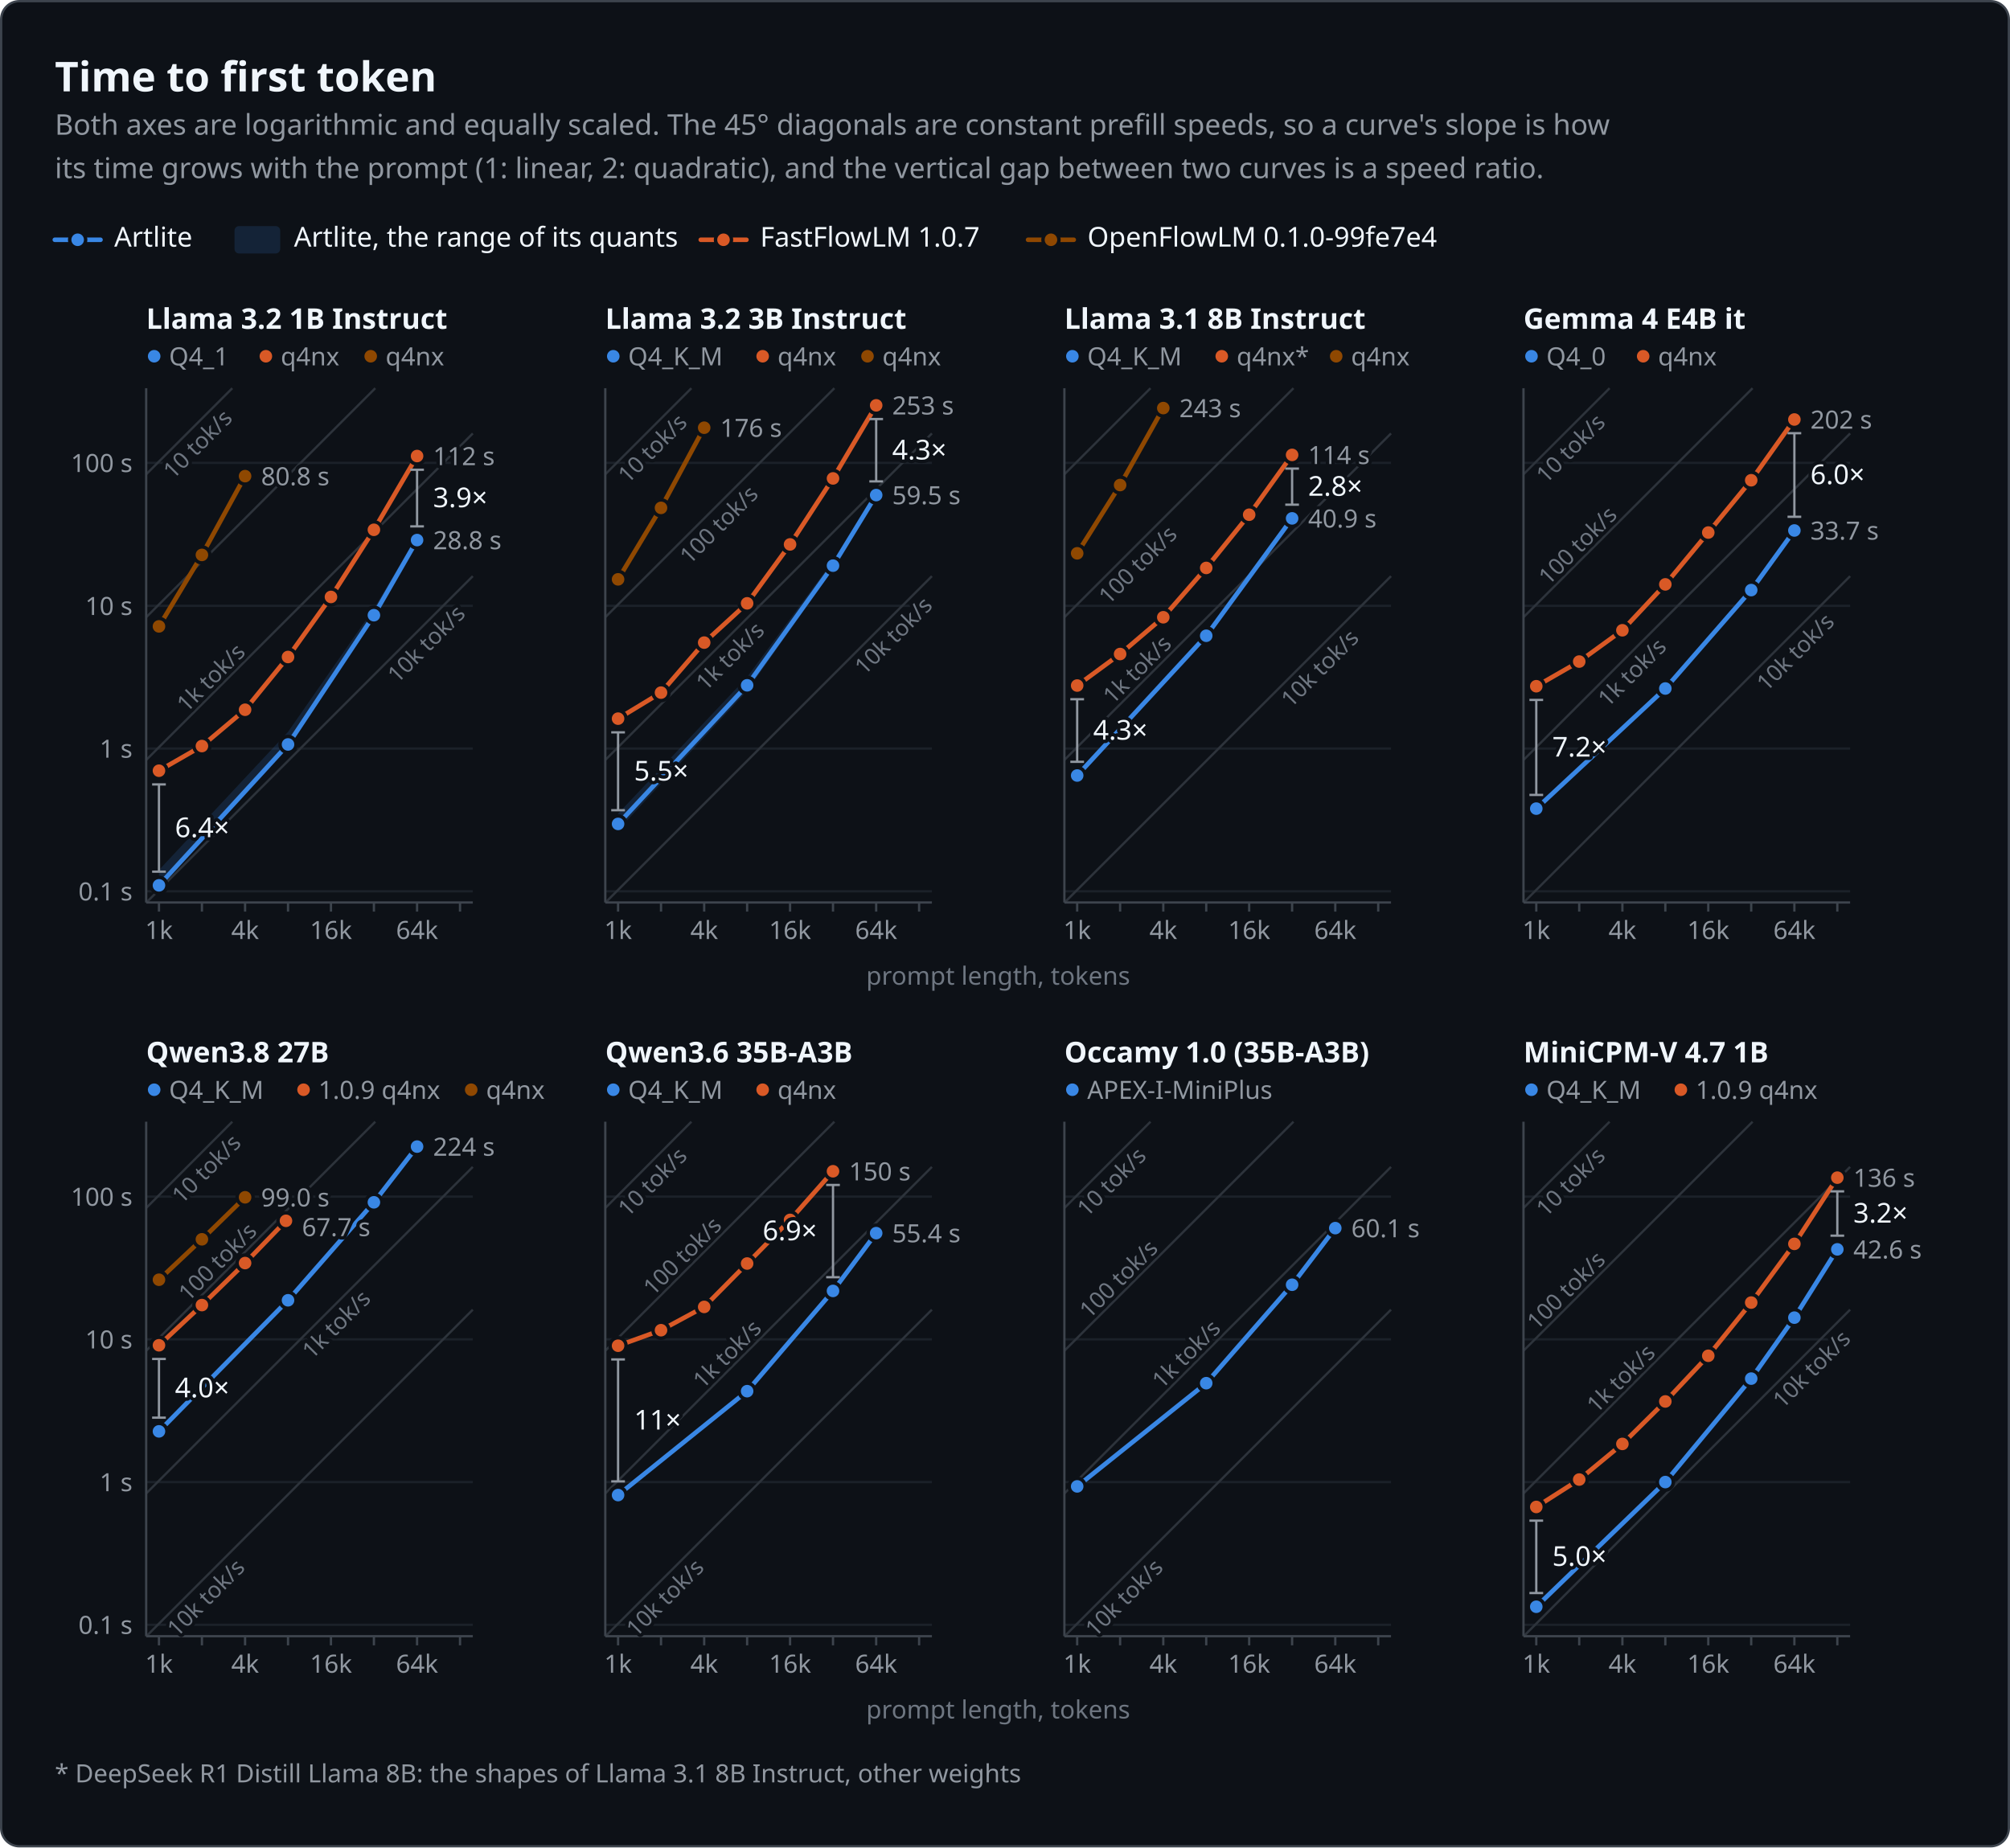
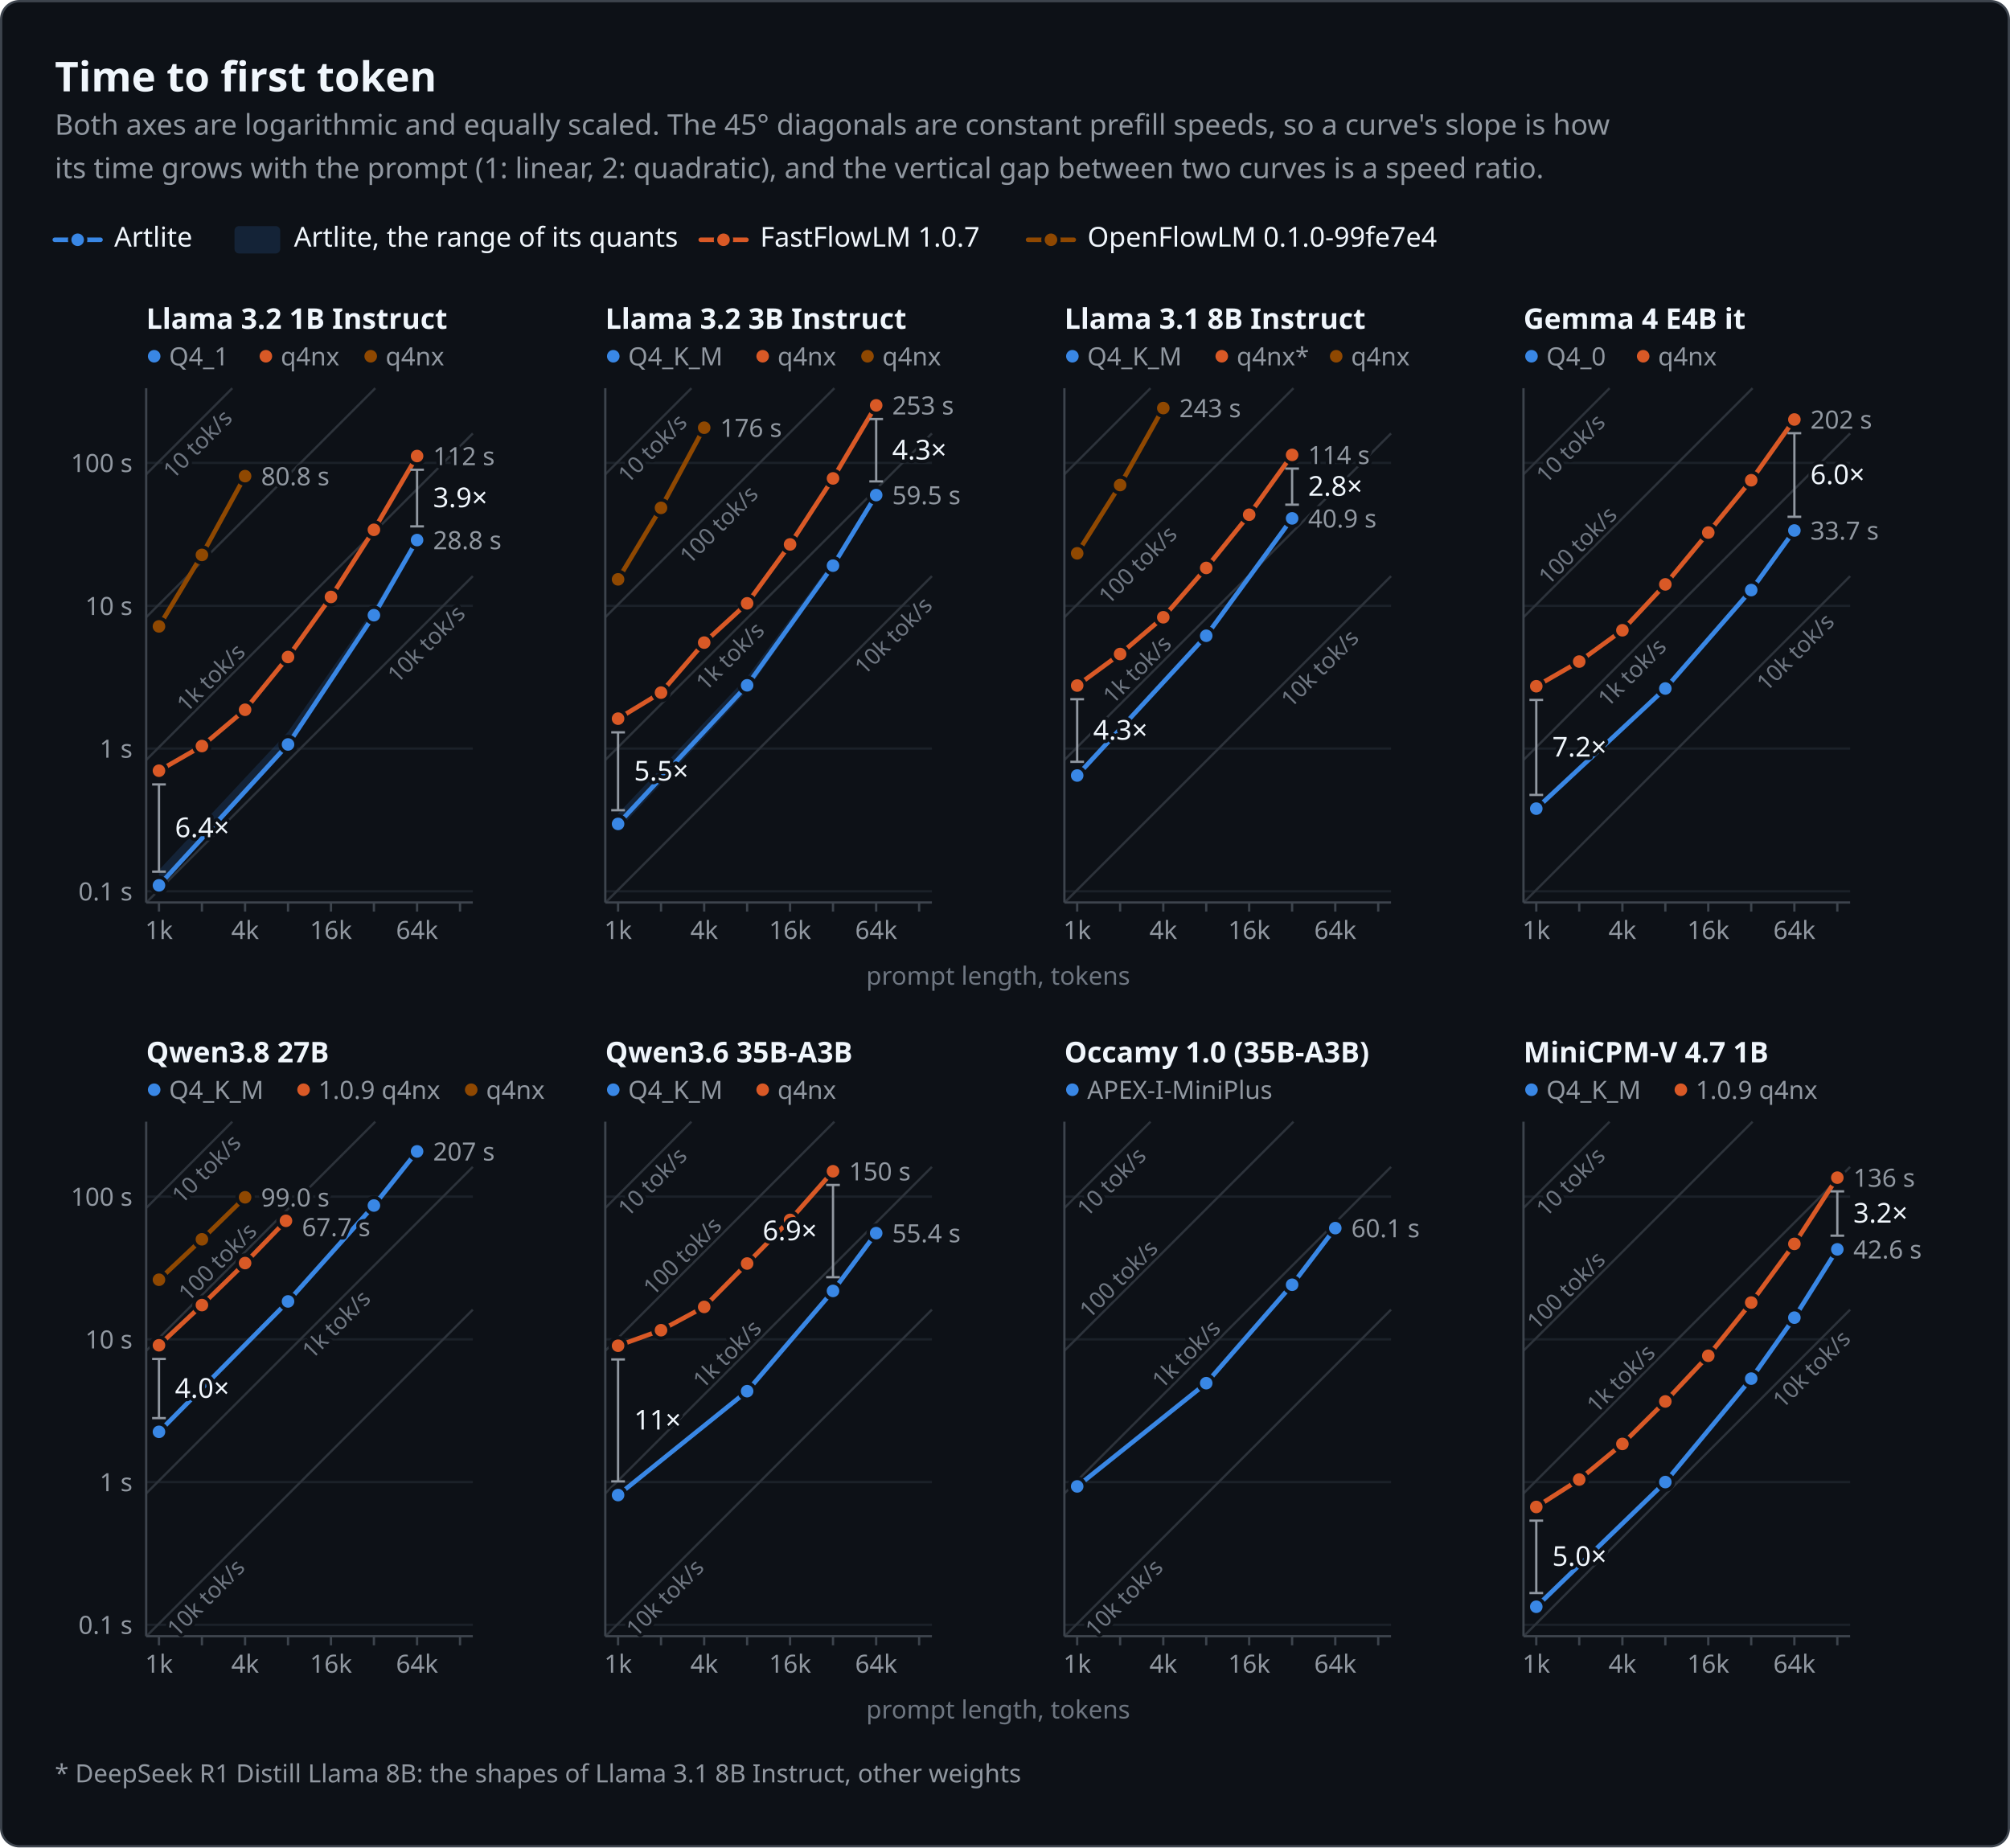
<svg xmlns="http://www.w3.org/2000/svg" width="880" height="809" viewBox="0 0 880 809" role="img" aria-labelledby="t d">
  <style>text{font-family:-apple-system, BlinkMacSystemFont, "Segoe UI", "Noto Sans", Helvetica, Arial, sans-serif;font-size:11px;fill:#9198a1;font-variant-numeric:tabular-nums}.title{font-size:18px;font-weight:600;fill:#f0f6fc}.sub{font-size:12.5px}.h{font-size:12.5px;font-weight:600;fill:#f0f6fc}.lbl{font-size:12px;fill:#f0f6fc}.lbl2{font-size:12px}.strong{font-weight:600;fill:#f0f6fc}.muted{fill:#6e7681}.small{font-size:10px}.halo{paint-order:stroke;stroke:#0d1117;stroke-width:3px;stroke-linejoin:round}.grid{stroke:#1b2129}.axis{stroke:#3d444d}.guide{stroke:#2d333b}.bracket{stroke:#9198a1;fill:none}.ft{fill:#1c5cab}.detail{font-size:12px;font-weight:400;fill:#9198a1}.tile{fill:#1b2129;stroke:#9198a1;stroke-width:1}.cut{stroke:#9198a1;stroke-width:.75;fill:none}.f0{fill:#3987e5}.l0{stroke:#3987e5;stroke-width:2;fill:none;stroke-linejoin:round;stroke-linecap:round}.d0{fill:#3987e5;stroke:#0d1117;stroke-width:1.5}.b0{fill:#3987e5;fill-opacity:.16}.f1{fill:#d95926}.l1{stroke:#d95926;stroke-width:2;fill:none;stroke-linejoin:round;stroke-linecap:round}.d1{fill:#d95926;stroke:#0d1117;stroke-width:1.5}.b1{fill:#d95926;fill-opacity:.16}.f2{fill:#199e70}.l2{stroke:#199e70;stroke-width:2;fill:none;stroke-linejoin:round;stroke-linecap:round}.d2{fill:#199e70;stroke:#0d1117;stroke-width:1.5}.b2{fill:#199e70;fill-opacity:.16}.f3{fill:#8f4801}.l3{stroke:#8f4801;stroke-width:2;fill:none;stroke-linejoin:round;stroke-linecap:round}.d3{fill:#8f4801;stroke:#0d1117;stroke-width:1.5}.b3{fill:#8f4801;fill-opacity:.16}</style>
  <rect x="0.5" y="0.5" width="879" height="808" rx="8" fill="#0d1117" stroke="#3d444d" />
  <text x="24.0" y="40.0" class="title">Time to first token</text>
  <text x="24.0" y="59.0" class="sub">Both axes are logarithmic and equally scaled. The 45° diagonals are constant prefill speeds, so a curve's slope is how</text>
  <text x="24.0" y="78.0" class="sub">its time grows with the prompt (1: linear, 2: quadratic), and the vertical gap between two curves is a speed ratio.</text>
  <line x1="24.0" y1="105.0" x2="44.0" y2="105.0" class="l0" />
  <circle cx="34" cy="105" r="3.5" class="d0" />
  <text x="50.0" y="108.0" class="lbl">Artlite</text>
  <rect x="102.672" y="99" width="20" height="12" rx="2" class="b0" />
  <text x="128.7" y="108.0" class="lbl">Artlite, the range of its quants</text>
  <line x1="306.8" y1="105.0" x2="326.8" y2="105.0" class="l1" />
  <circle cx="316.756" cy="105" r="3.5" class="d1" />
  <text x="332.8" y="108.0" class="lbl">FastFlowLM 1.0.7</text>
  <line x1="450.1" y1="105.0" x2="470.1" y2="105.0" class="l3" />
  <circle cx="460.12" cy="105" r="3.5" class="d3" />
  <text x="476.1" y="108.0" class="lbl">OpenFlowLM 0.1.0-99fe7e4</text>
  <text x="64.0" y="144.0" class="h">Llama 3.2 1B Instruct</text>
  <circle cx="67.5" cy="156.0" r="3.5" class="d0" />
  <text x="74.0" y="160.0">Q4_1</text>
  <circle cx="116.4" cy="156.0" r="3.5" class="d1" />
  <text x="122.9" y="160.0">q4nx</text>
  <circle cx="162.3" cy="156.0" r="3.5" class="d3" />
  <text x="168.8" y="160.0">q4nx</text>
  <line x1="64.0" y1="390.3" x2="207.0" y2="390.3" class="grid" />
  <text x="58.0" y="394.3" text-anchor="end">0.1 s</text>
  <line x1="64.0" y1="327.8" x2="207.0" y2="327.8" class="grid" />
  <text x="58.0" y="331.8" text-anchor="end">1 s</text>
  <line x1="64.0" y1="265.3" x2="207.0" y2="265.3" class="grid" />
  <text x="58.0" y="269.3" text-anchor="end">10 s</text>
  <line x1="64.0" y1="202.7" x2="207.0" y2="202.7" class="grid" />
  <text x="58.0" y="206.7" text-anchor="end">100 s</text>
  <line x1="64.0" y1="207.7" x2="101.7" y2="170.0" class="guide" />
  <line x1="64.0" y1="270.3" x2="164.3" y2="170.0" class="guide" />
  <line x1="64.0" y1="332.8" x2="207.0" y2="189.8" class="guide" />
  <line x1="64.1" y1="395.2" x2="207.0" y2="252.3" class="guide" />
  <line x1="64.0" y1="395.2" x2="207.0" y2="395.2" class="axis" />
  <line x1="64.0" y1="170.0" x2="64.0" y2="395.2" class="axis" />
  <line x1="69.6" y1="395.2" x2="69.6" y2="399.2" class="axis" />
  <text x="69.6" y="411.2" text-anchor="middle">1k</text>
  <line x1="88.4" y1="395.2" x2="88.4" y2="399.2" class="axis" />
  <line x1="107.3" y1="395.2" x2="107.3" y2="399.2" class="axis" />
  <text x="107.3" y="411.2" text-anchor="middle">4k</text>
  <line x1="126.1" y1="395.2" x2="126.1" y2="399.2" class="axis" />
  <line x1="144.9" y1="395.2" x2="144.9" y2="399.2" class="axis" />
  <text x="144.9" y="411.2" text-anchor="middle">16k</text>
  <line x1="163.7" y1="395.2" x2="163.7" y2="399.2" class="axis" />
  <line x1="182.6" y1="395.2" x2="182.6" y2="399.2" class="axis" />
  <text x="182.6" y="411.2" text-anchor="middle">64k</text>
  <line x1="201.4" y1="395.2" x2="201.4" y2="399.2" class="axis" />
  <polygon points="69.6,381.0 126.1,320.5 163.7,266.5 182.6,234.8 182.6,236.6 163.7,269.4 126.1,326.0 69.6,387.7" class="b0" />
  <polyline points="69.6,337.5 88.4,326.7 107.3,310.8 126.1,287.7 144.9,261.4 163.7,232.0 182.6,199.7" class="l1" />
  <circle cx="69.6" cy="337.5" r="3.5" class="d1" />
  <circle cx="88.4" cy="326.7" r="3.5" class="d1" />
  <circle cx="107.3" cy="310.8" r="3.5" class="d1" />
  <circle cx="126.1" cy="287.7" r="3.5" class="d1" />
  <circle cx="144.9" cy="261.4" r="3.5" class="d1" />
  <circle cx="163.7" cy="232.0" r="3.5" class="d1" />
  <circle cx="182.6" cy="199.7" r="3.5" class="d1" />
  <polyline points="69.6,274.3 88.4,243.0 107.3,208.5" class="l3" />
  <circle cx="69.6" cy="274.3" r="3.5" class="d3" />
  <circle cx="88.4" cy="243.0" r="3.5" class="d3" />
  <circle cx="107.3" cy="208.5" r="3.5" class="d3" />
  <polyline points="69.6,387.7 126.1,326.0 163.7,269.4 182.6,236.5" class="l0" />
  <circle cx="69.6" cy="387.7" r="3.5" class="d0" />
  <circle cx="126.1" cy="326.0" r="3.5" class="d0" />
  <circle cx="163.7" cy="269.4" r="3.5" class="d0" />
  <circle cx="182.6" cy="236.5" r="3.5" class="d0" />
  <text x="189.6" y="203.7" class="halo">112 s</text>
  <text x="114.3" y="212.5" class="halo">80.8 s</text>
  <text x="189.6" y="240.5" class="halo">28.8 s</text>
  <path d="M66.6,381.7h6M69.6,381.7V343.5M66.6,343.5h6" class="bracket" />
  <text x="76.6" y="366.6" class="lbl halo">6.4×</text>
  <path d="M179.6,230.5h6M182.6,230.5V205.7M179.6,205.7h6" class="bracket" />
  <text x="189.6" y="222.1" class="lbl halo">3.9×</text>
  <text x="89.0" y="196.9" text-anchor="middle" class="muted small halo" transform="rotate(-45.0 89.0 196.9)">10 tok/s</text>
  <text x="94.8" y="299.2" text-anchor="middle" class="muted small halo" transform="rotate(-45.0 94.8 299.2)">1k tok/s</text>
  <text x="189.1" y="284.4" text-anchor="middle" class="muted small halo" transform="rotate(-45.0 189.1 284.4)">10k tok/s</text>
  <text x="265.0" y="144.0" class="h">Llama 3.2 3B Instruct</text>
  <circle cx="268.5" cy="156.0" r="3.5" class="d0" />
  <text x="275.0" y="160.0">Q4_K_M</text>
  <circle cx="333.9" cy="156.0" r="3.5" class="d1" />
  <text x="340.4" y="160.0">q4nx</text>
  <circle cx="379.8" cy="156.0" r="3.5" class="d3" />
  <text x="386.3" y="160.0">q4nx</text>
  <line x1="265.0" y1="390.3" x2="408.0" y2="390.3" class="grid" />
  <line x1="265.0" y1="327.8" x2="408.0" y2="327.8" class="grid" />
  <line x1="265.0" y1="265.3" x2="408.0" y2="265.3" class="grid" />
  <line x1="265.0" y1="202.7" x2="408.0" y2="202.7" class="grid" />
  <line x1="265.0" y1="207.7" x2="302.7" y2="170.0" class="guide" />
  <line x1="265.0" y1="270.3" x2="365.3" y2="170.0" class="guide" />
  <line x1="265.0" y1="332.8" x2="408.0" y2="189.8" class="guide" />
  <line x1="265.1" y1="395.2" x2="408.0" y2="252.3" class="guide" />
  <line x1="265.0" y1="395.2" x2="408.0" y2="395.2" class="axis" />
  <line x1="265.0" y1="170.0" x2="265.0" y2="395.2" class="axis" />
  <line x1="270.6" y1="395.2" x2="270.6" y2="399.2" class="axis" />
  <text x="270.6" y="411.2" text-anchor="middle">1k</text>
  <line x1="289.4" y1="395.2" x2="289.4" y2="399.2" class="axis" />
  <line x1="308.3" y1="395.2" x2="308.3" y2="399.2" class="axis" />
  <text x="308.3" y="411.2" text-anchor="middle">4k</text>
  <line x1="327.1" y1="395.2" x2="327.1" y2="399.2" class="axis" />
  <line x1="345.9" y1="395.2" x2="345.9" y2="399.2" class="axis" />
  <text x="345.9" y="411.2" text-anchor="middle">16k</text>
  <line x1="364.7" y1="395.2" x2="364.7" y2="399.2" class="axis" />
  <line x1="383.6" y1="395.2" x2="383.6" y2="399.2" class="axis" />
  <text x="383.6" y="411.2" text-anchor="middle">64k</text>
  <line x1="402.4" y1="395.2" x2="402.4" y2="399.2" class="axis" />
  <polygon points="270.6,356.3 327.1,296.5 364.7,245.6 364.7,249.2 327.1,302.5 270.6,363.5" class="b0" />
  <polyline points="270.6,314.7 289.4,303.3 308.3,281.4 327.1,264.2 345.9,238.4 364.7,209.5 383.6,177.5" class="l1" />
  <circle cx="270.6" cy="314.7" r="3.5" class="d1" />
  <circle cx="289.4" cy="303.3" r="3.5" class="d1" />
  <circle cx="308.3" cy="281.4" r="3.5" class="d1" />
  <circle cx="327.1" cy="264.2" r="3.5" class="d1" />
  <circle cx="345.9" cy="238.4" r="3.5" class="d1" />
  <circle cx="364.7" cy="209.5" r="3.5" class="d1" />
  <circle cx="383.6" cy="177.5" r="3.5" class="d1" />
  <polyline points="270.6,253.7 289.4,222.4 308.3,187.3" class="l3" />
  <circle cx="270.6" cy="253.7" r="3.5" class="d3" />
  <circle cx="289.4" cy="222.4" r="3.5" class="d3" />
  <circle cx="308.3" cy="187.3" r="3.5" class="d3" />
  <polyline points="270.6,360.8 327.1,300.1 364.7,247.7 383.6,216.8" class="l0" />
  <circle cx="270.6" cy="360.8" r="3.5" class="d0" />
  <circle cx="327.1" cy="300.1" r="3.5" class="d0" />
  <circle cx="364.7" cy="247.7" r="3.5" class="d0" />
  <circle cx="383.6" cy="216.8" r="3.5" class="d0" />
  <text x="390.6" y="181.5" class="halo">253 s</text>
  <text x="315.3" y="191.3" class="halo">176 s</text>
  <text x="390.6" y="220.8" class="halo">59.5 s</text>
  <path d="M267.6,354.8h6M270.6,354.8V320.7M267.6,320.7h6" class="bracket" />
  <text x="277.6" y="341.8" class="lbl halo">5.5×</text>
  <path d="M380.6,210.8h6M383.6,210.8V183.5M380.6,183.5h6" class="bracket" />
  <text x="390.6" y="201.2" class="lbl halo">4.3×</text>
  <text x="288.1" y="198.8" text-anchor="middle" class="muted small halo" transform="rotate(-45.0 288.1 198.8)">10 tok/s</text>
  <text x="317.2" y="232.2" text-anchor="middle" class="muted small halo" transform="rotate(-45.0 317.2 232.2)">100 tok/s</text>
  <text x="322.1" y="289.8" text-anchor="middle" class="muted small halo" transform="rotate(-45.0 322.1 289.8)">1k tok/s</text>
  <text x="393.6" y="280.8" text-anchor="middle" class="muted small halo" transform="rotate(-45.0 393.6 280.8)">10k tok/s</text>
  <text x="466.0" y="144.0" class="h">Llama 3.1 8B Instruct</text>
  <circle cx="469.5" cy="156.0" r="3.5" class="d0" />
  <text x="476.0" y="160.0">Q4_K_M</text>
  <circle cx="534.9" cy="156.0" r="3.5" class="d1" />
  <text x="541.4" y="160.0">q4nx*</text>
  <circle cx="585.0" cy="156.0" r="3.5" class="d3" />
  <text x="591.5" y="160.0">q4nx</text>
  <line x1="466.0" y1="390.3" x2="609.0" y2="390.3" class="grid" />
  <line x1="466.0" y1="327.8" x2="609.0" y2="327.8" class="grid" />
  <line x1="466.0" y1="265.3" x2="609.0" y2="265.3" class="grid" />
  <line x1="466.0" y1="202.7" x2="609.0" y2="202.7" class="grid" />
  <line x1="466.0" y1="207.7" x2="503.7" y2="170.0" class="guide" />
  <line x1="466.0" y1="270.3" x2="566.3" y2="170.0" class="guide" />
  <line x1="466.0" y1="332.8" x2="609.0" y2="189.8" class="guide" />
  <line x1="466.1" y1="395.2" x2="609.0" y2="252.3" class="guide" />
  <line x1="466.0" y1="395.2" x2="609.0" y2="395.2" class="axis" />
  <line x1="466.0" y1="170.0" x2="466.0" y2="395.2" class="axis" />
  <line x1="471.6" y1="395.2" x2="471.6" y2="399.2" class="axis" />
  <text x="471.6" y="411.2" text-anchor="middle">1k</text>
  <line x1="490.4" y1="395.2" x2="490.4" y2="399.2" class="axis" />
  <line x1="509.3" y1="395.2" x2="509.3" y2="399.2" class="axis" />
  <text x="509.3" y="411.2" text-anchor="middle">4k</text>
  <line x1="528.1" y1="395.2" x2="528.1" y2="399.2" class="axis" />
  <line x1="546.9" y1="395.2" x2="546.9" y2="399.2" class="axis" />
  <text x="546.9" y="411.2" text-anchor="middle">16k</text>
  <line x1="565.7" y1="395.2" x2="565.7" y2="399.2" class="axis" />
  <line x1="584.6" y1="395.2" x2="584.6" y2="399.2" class="axis" />
  <text x="584.6" y="411.2" text-anchor="middle">64k</text>
  <line x1="603.4" y1="395.2" x2="603.4" y2="399.2" class="axis" />
  <polygon points="471.6,339.6 528.1,278.4 565.7,227.0 565.7,227.7 528.1,279.6 471.6,341.0" class="b0" />
  <polyline points="471.6,300.2 490.4,286.4 509.3,270.3 528.1,248.7 546.9,225.4 565.7,199.2" class="l1" />
  <circle cx="471.6" cy="300.2" r="3.5" class="d1" />
  <circle cx="490.4" cy="286.4" r="3.5" class="d1" />
  <circle cx="509.3" cy="270.3" r="3.5" class="d1" />
  <circle cx="528.1" cy="248.7" r="3.5" class="d1" />
  <circle cx="546.9" cy="225.4" r="3.5" class="d1" />
  <circle cx="565.7" cy="199.2" r="3.5" class="d1" />
  <polyline points="471.6,242.3 490.4,212.4 509.3,178.7" class="l3" />
  <circle cx="471.6" cy="242.3" r="3.5" class="d3" />
  <circle cx="490.4" cy="212.4" r="3.5" class="d3" />
  <circle cx="509.3" cy="178.7" r="3.5" class="d3" />
  <polyline points="471.6,339.6 528.1,278.4 565.7,227.0" class="l0" />
  <circle cx="471.6" cy="339.6" r="3.5" class="d0" />
  <circle cx="528.1" cy="278.4" r="3.5" class="d0" />
  <circle cx="565.7" cy="227.0" r="3.5" class="d0" />
  <text x="516.3" y="182.7" class="halo">243 s</text>
  <text x="572.7" y="203.2" class="halo">114 s</text>
  <text x="572.7" y="231.0" class="halo">40.9 s</text>
  <path d="M468.6,333.6h6M471.6,333.6V306.2M468.6,306.2h6" class="bracket" />
  <text x="478.6" y="323.9" class="lbl halo">4.3×</text>
  <path d="M562.7,221.0h6M565.7,221.0V205.2M562.7,205.2h6" class="bracket" />
  <text x="572.7" y="217.1" class="lbl halo">2.8×</text>
  <text x="500.6" y="249.8" text-anchor="middle" class="muted small halo" transform="rotate(-45.0 500.6 249.8)">100 tok/s</text>
  <text x="500.3" y="295.6" text-anchor="middle" class="muted small halo" transform="rotate(-45.0 500.3 295.6)">1k tok/s</text>
  <text x="580.3" y="295.1" text-anchor="middle" class="muted small halo" transform="rotate(-45.0 580.3 295.1)">10k tok/s</text>
  <text x="667.0" y="144.0" class="h">Gemma 4 E4B it</text>
  <circle cx="670.5" cy="156.0" r="3.5" class="d0" />
  <text x="677.0" y="160.0">Q4_0</text>
  <circle cx="719.4" cy="156.0" r="3.5" class="d1" />
  <text x="725.9" y="160.0">q4nx</text>
  <line x1="667.0" y1="390.3" x2="810.0" y2="390.3" class="grid" />
  <line x1="667.0" y1="327.8" x2="810.0" y2="327.8" class="grid" />
  <line x1="667.0" y1="265.3" x2="810.0" y2="265.3" class="grid" />
  <line x1="667.0" y1="202.7" x2="810.0" y2="202.7" class="grid" />
  <line x1="667.0" y1="207.7" x2="704.7" y2="170.0" class="guide" />
  <line x1="667.0" y1="270.3" x2="767.3" y2="170.0" class="guide" />
  <line x1="667.0" y1="332.8" x2="810.0" y2="189.8" class="guide" />
  <line x1="667.1" y1="395.2" x2="810.0" y2="252.3" class="guide" />
  <line x1="667.0" y1="395.2" x2="810.0" y2="395.2" class="axis" />
  <line x1="667.0" y1="170.0" x2="667.0" y2="395.2" class="axis" />
  <line x1="672.6" y1="395.2" x2="672.6" y2="399.2" class="axis" />
  <text x="672.6" y="411.2" text-anchor="middle">1k</text>
  <line x1="691.4" y1="395.2" x2="691.4" y2="399.2" class="axis" />
  <line x1="710.3" y1="395.2" x2="710.3" y2="399.2" class="axis" />
  <text x="710.3" y="411.2" text-anchor="middle">4k</text>
  <line x1="729.1" y1="395.2" x2="729.1" y2="399.2" class="axis" />
  <line x1="747.9" y1="395.2" x2="747.9" y2="399.2" class="axis" />
  <text x="747.9" y="411.2" text-anchor="middle">16k</text>
  <line x1="766.7" y1="395.2" x2="766.7" y2="399.2" class="axis" />
  <line x1="785.6" y1="395.2" x2="785.6" y2="399.2" class="axis" />
  <text x="785.6" y="411.2" text-anchor="middle">64k</text>
  <line x1="804.4" y1="395.2" x2="804.4" y2="399.2" class="axis" />
  <polyline points="672.6,300.5 691.4,289.7 710.3,276.0 729.1,255.9 747.9,233.2 766.7,210.3 785.6,183.7" class="l1" />
  <circle cx="672.6" cy="300.5" r="3.5" class="d1" />
  <circle cx="691.4" cy="289.7" r="3.5" class="d1" />
  <circle cx="710.3" cy="276.0" r="3.5" class="d1" />
  <circle cx="729.1" cy="255.9" r="3.5" class="d1" />
  <circle cx="747.9" cy="233.2" r="3.5" class="d1" />
  <circle cx="766.7" cy="210.3" r="3.5" class="d1" />
  <circle cx="785.6" cy="183.7" r="3.5" class="d1" />
  <polyline points="672.6,354.1 729.1,301.5 766.7,258.4 785.6,232.3" class="l0" />
  <circle cx="672.6" cy="354.1" r="3.5" class="d0" />
  <circle cx="729.1" cy="301.5" r="3.5" class="d0" />
  <circle cx="766.7" cy="258.4" r="3.5" class="d0" />
  <circle cx="785.6" cy="232.3" r="3.5" class="d0" />
  <text x="792.6" y="187.7" class="halo">202 s</text>
  <text x="792.6" y="236.3" class="halo">33.7 s</text>
  <path d="M669.6,348.1h6M672.6,348.1V306.5M669.6,306.5h6" class="bracket" />
  <text x="679.6" y="331.3" class="lbl halo">7.2×</text>
  <path d="M782.6,226.3h6M785.6,226.3V189.7M782.6,189.7h6" class="bracket" />
  <text x="792.6" y="212.0" class="lbl halo">6.0×</text>
  <text x="690.1" y="198.8" text-anchor="middle" class="muted small halo" transform="rotate(-45.0 690.1 198.8)">10 tok/s</text>
  <text x="693.2" y="241.3" text-anchor="middle" class="muted small halo" transform="rotate(-45.0 693.2 241.3)">100 tok/s</text>
  <text x="717.0" y="296.9" text-anchor="middle" class="muted small halo" transform="rotate(-45.0 717.0 296.9)">1k tok/s</text>
  <text x="788.5" y="288.0" text-anchor="middle" class="muted small halo" transform="rotate(-45.0 788.5 288.0)">10k tok/s</text>
  <text x="437.0" y="431.2" text-anchor="middle" class="muted">prompt length, tokens</text>
  <text x="64.0" y="465.2" class="h">Qwen3.8 27B</text>
  <circle cx="67.5" cy="477.2" r="3.5" class="d0" />
  <text x="74.0" y="481.2">Q4_K_M</text>
  <circle cx="132.9" cy="477.2" r="3.5" class="d1" />
  <text x="139.4" y="481.2">1.0.9 q4nx</text>
  <circle cx="206.3" cy="477.2" r="3.5" class="d3" />
  <text x="212.8" y="481.2">q4nx</text>
  <line x1="64.0" y1="711.5" x2="207.0" y2="711.5" class="grid" />
  <text x="58.0" y="715.5" text-anchor="end">0.1 s</text>
  <line x1="64.0" y1="649.0" x2="207.0" y2="649.0" class="grid" />
  <text x="58.0" y="653.0" text-anchor="end">1 s</text>
  <line x1="64.0" y1="586.5" x2="207.0" y2="586.5" class="grid" />
  <text x="58.0" y="590.5" text-anchor="end">10 s</text>
  <line x1="64.0" y1="524.0" x2="207.0" y2="524.0" class="grid" />
  <text x="58.0" y="528.0" text-anchor="end">100 s</text>
  <line x1="64.0" y1="529.0" x2="101.7" y2="491.2" class="guide" />
  <line x1="64.0" y1="591.5" x2="164.3" y2="491.2" class="guide" />
  <line x1="64.0" y1="654.0" x2="207.0" y2="511.0" class="guide" />
  <line x1="64.1" y1="716.5" x2="207.0" y2="573.5" class="guide" />
  <line x1="64.0" y1="716.5" x2="207.0" y2="716.5" class="axis" />
  <line x1="64.0" y1="491.2" x2="64.0" y2="716.5" class="axis" />
  <line x1="69.6" y1="716.5" x2="69.6" y2="720.5" class="axis" />
  <text x="69.6" y="732.5" text-anchor="middle">1k</text>
  <line x1="88.4" y1="716.5" x2="88.4" y2="720.5" class="axis" />
  <line x1="107.3" y1="716.5" x2="107.3" y2="720.5" class="axis" />
  <text x="107.3" y="732.5" text-anchor="middle">4k</text>
  <line x1="126.1" y1="716.5" x2="126.1" y2="720.5" class="axis" />
  <line x1="144.9" y1="716.5" x2="144.9" y2="720.5" class="axis" />
  <text x="144.9" y="732.5" text-anchor="middle">16k</text>
  <line x1="163.7" y1="716.5" x2="163.7" y2="720.5" class="axis" />
  <line x1="182.6" y1="716.5" x2="182.6" y2="720.5" class="axis" />
  <text x="182.6" y="732.5" text-anchor="middle">64k</text>
  <line x1="201.4" y1="716.5" x2="201.4" y2="720.5" class="axis" />
  <polyline points="69.6,589.1 88.4,571.5 107.3,553.1 125.2,534.6" class="l1" />
  <circle cx="69.6" cy="589.1" r="3.5" class="d1" />
  <circle cx="88.4" cy="571.5" r="3.5" class="d1" />
  <circle cx="107.3" cy="553.1" r="3.5" class="d1" />
  <circle cx="125.2" cy="534.6" r="3.5" class="d1" />
  <polyline points="69.6,560.4 88.4,542.7 107.3,524.3" class="l3" />
  <circle cx="69.6" cy="560.4" r="3.5" class="d3" />
  <circle cx="88.4" cy="542.7" r="3.5" class="d3" />
  <circle cx="107.3" cy="524.3" r="3.5" class="d3" />
-   <polyline points="69.6,626.8 126.1,569.4 163.7,526.5 182.6,502.1" class="l0" />
-   <circle cx="69.6" cy="626.8" r="3.5" class="d0" />
-   <circle cx="126.1" cy="569.4" r="3.5" class="d0" />
-   <circle cx="163.7" cy="526.5" r="3.5" class="d0" />
-   <circle cx="182.6" cy="502.1" r="3.5" class="d0" />
-   <text x="189.6" y="506.1" class="halo">224 s</text>
+   <polyline points="69.6,627.0 126.1,569.9 163.7,527.9 182.6,504.2" class="l0" />
+   <circle cx="69.6" cy="627.0" r="3.5" class="d0" />
+   <circle cx="126.1" cy="569.9" r="3.5" class="d0" />
+   <circle cx="163.7" cy="527.9" r="3.5" class="d0" />
+   <circle cx="182.6" cy="504.2" r="3.5" class="d0" />
+   <text x="189.6" y="508.2" class="halo">207 s</text>
  <text x="114.3" y="528.3" class="halo">99.0 s</text>
  <text x="132.2" y="541.3" class="halo">67.7 s</text>
-   <path d="M66.6,620.8h6M69.6,620.8V595.1M66.6,595.1h6" class="bracket" />
-   <text x="76.6" y="611.9" class="lbl halo">4.0×</text>
+   <path d="M66.6,621.0h6M69.6,621.0V595.1M66.6,595.1h6" class="bracket" />
+   <text x="76.6" y="612.1" class="lbl halo">4.0×</text>
  <text x="92.8" y="514.3" text-anchor="middle" class="muted small halo" transform="rotate(-45.0 92.8 514.3)">10 tok/s</text>
  <text x="97.7" y="555.0" text-anchor="middle" class="muted small halo" transform="rotate(-45.0 97.7 555.0)">100 tok/s</text>
  <text x="149.7" y="582.4" text-anchor="middle" class="muted small halo" transform="rotate(-45.0 149.7 582.4)">1k tok/s</text>
  <text x="92.6" y="702.1" text-anchor="middle" class="muted small halo" transform="rotate(-45.0 92.6 702.1)">10k tok/s</text>
  <text x="265.0" y="465.2" class="h">Qwen3.6 35B-A3B</text>
  <circle cx="268.5" cy="477.2" r="3.5" class="d0" />
  <text x="275.0" y="481.2">Q4_K_M</text>
  <circle cx="333.9" cy="477.2" r="3.5" class="d1" />
  <text x="340.4" y="481.2">q4nx</text>
  <line x1="265.0" y1="711.5" x2="408.0" y2="711.5" class="grid" />
  <line x1="265.0" y1="649.0" x2="408.0" y2="649.0" class="grid" />
  <line x1="265.0" y1="586.5" x2="408.0" y2="586.5" class="grid" />
  <line x1="265.0" y1="524.0" x2="408.0" y2="524.0" class="grid" />
  <line x1="265.0" y1="529.0" x2="302.7" y2="491.2" class="guide" />
  <line x1="265.0" y1="591.5" x2="365.3" y2="491.2" class="guide" />
  <line x1="265.0" y1="654.0" x2="408.0" y2="511.0" class="guide" />
  <line x1="265.1" y1="716.5" x2="408.0" y2="573.5" class="guide" />
  <line x1="265.0" y1="716.5" x2="408.0" y2="716.5" class="axis" />
  <line x1="265.0" y1="491.2" x2="265.0" y2="716.5" class="axis" />
  <line x1="270.6" y1="716.5" x2="270.6" y2="720.5" class="axis" />
  <text x="270.6" y="732.5" text-anchor="middle">1k</text>
  <line x1="289.4" y1="716.5" x2="289.4" y2="720.5" class="axis" />
  <line x1="308.3" y1="716.5" x2="308.3" y2="720.5" class="axis" />
  <text x="308.3" y="732.5" text-anchor="middle">4k</text>
  <line x1="327.1" y1="716.5" x2="327.1" y2="720.5" class="axis" />
  <line x1="345.9" y1="716.5" x2="345.9" y2="720.5" class="axis" />
  <text x="345.9" y="732.5" text-anchor="middle">16k</text>
  <line x1="364.7" y1="716.5" x2="364.7" y2="720.5" class="axis" />
  <line x1="383.6" y1="716.5" x2="383.6" y2="720.5" class="axis" />
  <text x="383.6" y="732.5" text-anchor="middle">64k</text>
  <line x1="402.4" y1="716.5" x2="402.4" y2="720.5" class="axis" />
  <polyline points="270.6,589.3 289.4,582.5 308.3,572.3 327.1,553.3 345.9,534.2 364.7,512.9" class="l1" />
  <circle cx="270.6" cy="589.3" r="3.5" class="d1" />
  <circle cx="289.4" cy="582.5" r="3.5" class="d1" />
  <circle cx="308.3" cy="572.3" r="3.5" class="d1" />
  <circle cx="327.1" cy="553.3" r="3.5" class="d1" />
  <circle cx="345.9" cy="534.2" r="3.5" class="d1" />
  <circle cx="364.7" cy="512.9" r="3.5" class="d1" />
  <polyline points="270.6,654.7 327.1,609.2 364.7,565.3 383.6,540.0" class="l0" />
  <circle cx="270.6" cy="654.7" r="3.5" class="d0" />
  <circle cx="327.1" cy="609.2" r="3.5" class="d0" />
  <circle cx="364.7" cy="565.3" r="3.5" class="d0" />
  <circle cx="383.6" cy="540.0" r="3.5" class="d0" />
  <text x="371.7" y="516.9" class="halo">150 s</text>
  <text x="390.6" y="544.0" class="halo">55.4 s</text>
  <path d="M267.6,648.7h6M270.6,648.7V595.3M267.6,595.3h6" class="bracket" />
  <text x="277.6" y="626.0" class="lbl halo">11×</text>
  <path d="M361.7,559.3h6M364.7,559.3V518.9M361.7,518.9h6" class="bracket" />
  <text x="357.7" y="543.1" text-anchor="end" class="lbl halo">6.9×</text>
  <text x="288.1" y="520.0" text-anchor="middle" class="muted small halo" transform="rotate(-45.0 288.1 520.0)">10 tok/s</text>
  <text x="301.2" y="552.5" text-anchor="middle" class="muted small halo" transform="rotate(-45.0 301.2 552.5)">100 tok/s</text>
  <text x="320.8" y="595.4" text-anchor="middle" class="muted small halo" transform="rotate(-45.0 320.8 595.4)">1k tok/s</text>
  <text x="293.6" y="702.1" text-anchor="middle" class="muted small halo" transform="rotate(-45.0 293.6 702.1)">10k tok/s</text>
  <text x="466.0" y="465.2" class="h">Occamy 1.0 (35B-A3B)</text>
  <circle cx="469.5" cy="477.2" r="3.5" class="d0" />
  <text x="476.0" y="481.2">APEX-I-MiniPlus</text>
  <line x1="466.0" y1="711.5" x2="609.0" y2="711.5" class="grid" />
  <line x1="466.0" y1="649.0" x2="609.0" y2="649.0" class="grid" />
  <line x1="466.0" y1="586.5" x2="609.0" y2="586.5" class="grid" />
  <line x1="466.0" y1="524.0" x2="609.0" y2="524.0" class="grid" />
  <line x1="466.0" y1="529.0" x2="503.7" y2="491.2" class="guide" />
  <line x1="466.0" y1="591.5" x2="566.3" y2="491.2" class="guide" />
  <line x1="466.0" y1="654.0" x2="609.0" y2="511.0" class="guide" />
  <line x1="466.1" y1="716.5" x2="609.0" y2="573.5" class="guide" />
  <line x1="466.0" y1="716.5" x2="609.0" y2="716.5" class="axis" />
  <line x1="466.0" y1="491.2" x2="466.0" y2="716.5" class="axis" />
  <line x1="471.6" y1="716.5" x2="471.6" y2="720.5" class="axis" />
  <text x="471.6" y="732.5" text-anchor="middle">1k</text>
  <line x1="490.4" y1="716.5" x2="490.4" y2="720.5" class="axis" />
  <line x1="509.3" y1="716.5" x2="509.3" y2="720.5" class="axis" />
  <text x="509.3" y="732.5" text-anchor="middle">4k</text>
  <line x1="528.1" y1="716.5" x2="528.1" y2="720.5" class="axis" />
  <line x1="546.9" y1="716.5" x2="546.9" y2="720.5" class="axis" />
  <text x="546.9" y="732.5" text-anchor="middle">16k</text>
  <line x1="565.7" y1="716.5" x2="565.7" y2="720.5" class="axis" />
  <line x1="584.6" y1="716.5" x2="584.6" y2="720.5" class="axis" />
  <text x="584.6" y="732.5" text-anchor="middle">64k</text>
  <line x1="603.4" y1="716.5" x2="603.4" y2="720.5" class="axis" />
  <polyline points="471.6,650.9 528.1,605.7 565.7,562.6 584.6,537.8" class="l0" />
  <circle cx="471.6" cy="650.9" r="3.5" class="d0" />
  <circle cx="528.1" cy="605.7" r="3.5" class="d0" />
  <circle cx="565.7" cy="562.6" r="3.5" class="d0" />
  <circle cx="584.6" cy="537.8" r="3.5" class="d0" />
  <text x="591.6" y="541.8" class="halo">60.1 s</text>
  <text x="489.1" y="520.0" text-anchor="middle" class="muted small halo" transform="rotate(-45.0 489.1 520.0)">10 tok/s</text>
  <text x="492.2" y="562.5" text-anchor="middle" class="muted small halo" transform="rotate(-45.0 492.2 562.5)">100 tok/s</text>
  <text x="521.8" y="595.4" text-anchor="middle" class="muted small halo" transform="rotate(-45.0 521.8 595.4)">1k tok/s</text>
  <text x="494.6" y="702.1" text-anchor="middle" class="muted small halo" transform="rotate(-45.0 494.6 702.1)">10k tok/s</text>
  <text x="667.0" y="465.2" class="h">MiniCPM-V 4.7 1B</text>
  <circle cx="670.5" cy="477.2" r="3.5" class="d0" />
  <text x="677.0" y="481.2">Q4_K_M</text>
  <circle cx="735.9" cy="477.2" r="3.5" class="d1" />
  <text x="742.4" y="481.2">1.0.9 q4nx</text>
  <line x1="667.0" y1="711.5" x2="810.0" y2="711.5" class="grid" />
  <line x1="667.0" y1="649.0" x2="810.0" y2="649.0" class="grid" />
  <line x1="667.0" y1="586.5" x2="810.0" y2="586.5" class="grid" />
  <line x1="667.0" y1="524.0" x2="810.0" y2="524.0" class="grid" />
  <line x1="667.0" y1="529.0" x2="704.7" y2="491.2" class="guide" />
  <line x1="667.0" y1="591.5" x2="767.3" y2="491.2" class="guide" />
  <line x1="667.0" y1="654.0" x2="810.0" y2="511.0" class="guide" />
  <line x1="667.1" y1="716.5" x2="810.0" y2="573.5" class="guide" />
  <line x1="667.0" y1="716.5" x2="810.0" y2="716.5" class="axis" />
  <line x1="667.0" y1="491.2" x2="667.0" y2="716.5" class="axis" />
  <line x1="672.6" y1="716.5" x2="672.6" y2="720.5" class="axis" />
  <text x="672.6" y="732.5" text-anchor="middle">1k</text>
  <line x1="691.4" y1="716.5" x2="691.4" y2="720.5" class="axis" />
  <line x1="710.3" y1="716.5" x2="710.3" y2="720.5" class="axis" />
  <text x="710.3" y="732.5" text-anchor="middle">4k</text>
  <line x1="729.1" y1="716.5" x2="729.1" y2="720.5" class="axis" />
  <line x1="747.9" y1="716.5" x2="747.9" y2="720.5" class="axis" />
  <text x="747.9" y="732.5" text-anchor="middle">16k</text>
  <line x1="766.7" y1="716.5" x2="766.7" y2="720.5" class="axis" />
  <line x1="785.6" y1="716.5" x2="785.6" y2="720.5" class="axis" />
  <text x="785.6" y="732.5" text-anchor="middle">64k</text>
  <line x1="804.4" y1="716.5" x2="804.4" y2="720.5" class="axis" />
  <polyline points="672.6,659.9 691.4,647.9 710.3,632.3 729.1,613.7 747.9,593.7 766.7,570.4 785.6,544.7 804.4,515.7" class="l1" />
  <circle cx="672.6" cy="659.9" r="3.5" class="d1" />
  <circle cx="691.4" cy="647.9" r="3.5" class="d1" />
  <circle cx="710.3" cy="632.3" r="3.5" class="d1" />
  <circle cx="729.1" cy="613.7" r="3.5" class="d1" />
  <circle cx="747.9" cy="593.7" r="3.5" class="d1" />
  <circle cx="766.7" cy="570.4" r="3.5" class="d1" />
  <circle cx="785.6" cy="544.7" r="3.5" class="d1" />
  <circle cx="804.4" cy="515.7" r="3.5" class="d1" />
  <polyline points="672.6,703.6 729.1,649.0 766.7,603.7 785.6,577.0 804.4,547.1" class="l0" />
  <circle cx="672.6" cy="703.6" r="3.5" class="d0" />
  <circle cx="729.1" cy="649.0" r="3.5" class="d0" />
  <circle cx="766.7" cy="603.7" r="3.5" class="d0" />
  <circle cx="785.6" cy="577.0" r="3.5" class="d0" />
  <circle cx="804.4" cy="547.1" r="3.5" class="d0" />
  <text x="811.4" y="519.7" class="halo">136 s</text>
  <text x="811.4" y="551.1" class="halo">42.6 s</text>
  <path d="M669.6,697.6h6M672.6,697.6V665.9M669.6,665.9h6" class="bracket" />
  <text x="679.6" y="685.7" class="lbl halo">5.0×</text>
  <path d="M801.4,541.1h6M804.4,541.1V521.7M801.4,521.7h6" class="bracket" />
  <text x="811.4" y="535.4" class="lbl halo">3.2×</text>
  <text x="690.1" y="520.0" text-anchor="middle" class="muted small halo" transform="rotate(-45.0 690.1 520.0)">10 tok/s</text>
  <text x="688.1" y="567.5" text-anchor="middle" class="muted small halo" transform="rotate(-45.0 688.1 567.5)">100 tok/s</text>
  <text x="712.1" y="606.1" text-anchor="middle" class="muted small halo" transform="rotate(-45.0 712.1 606.1)">1k tok/s</text>
  <text x="795.6" y="602.0" text-anchor="middle" class="muted small halo" transform="rotate(-45.0 795.6 602.0)">10k tok/s</text>
  <text x="437.0" y="752.5" text-anchor="middle" class="muted">prompt length, tokens</text>
  <text x="24.0" y="780.5">* DeepSeek R1 Distill Llama 8B: the shapes of Llama 3.1 8B Instruct, other weights</text>
</svg>
